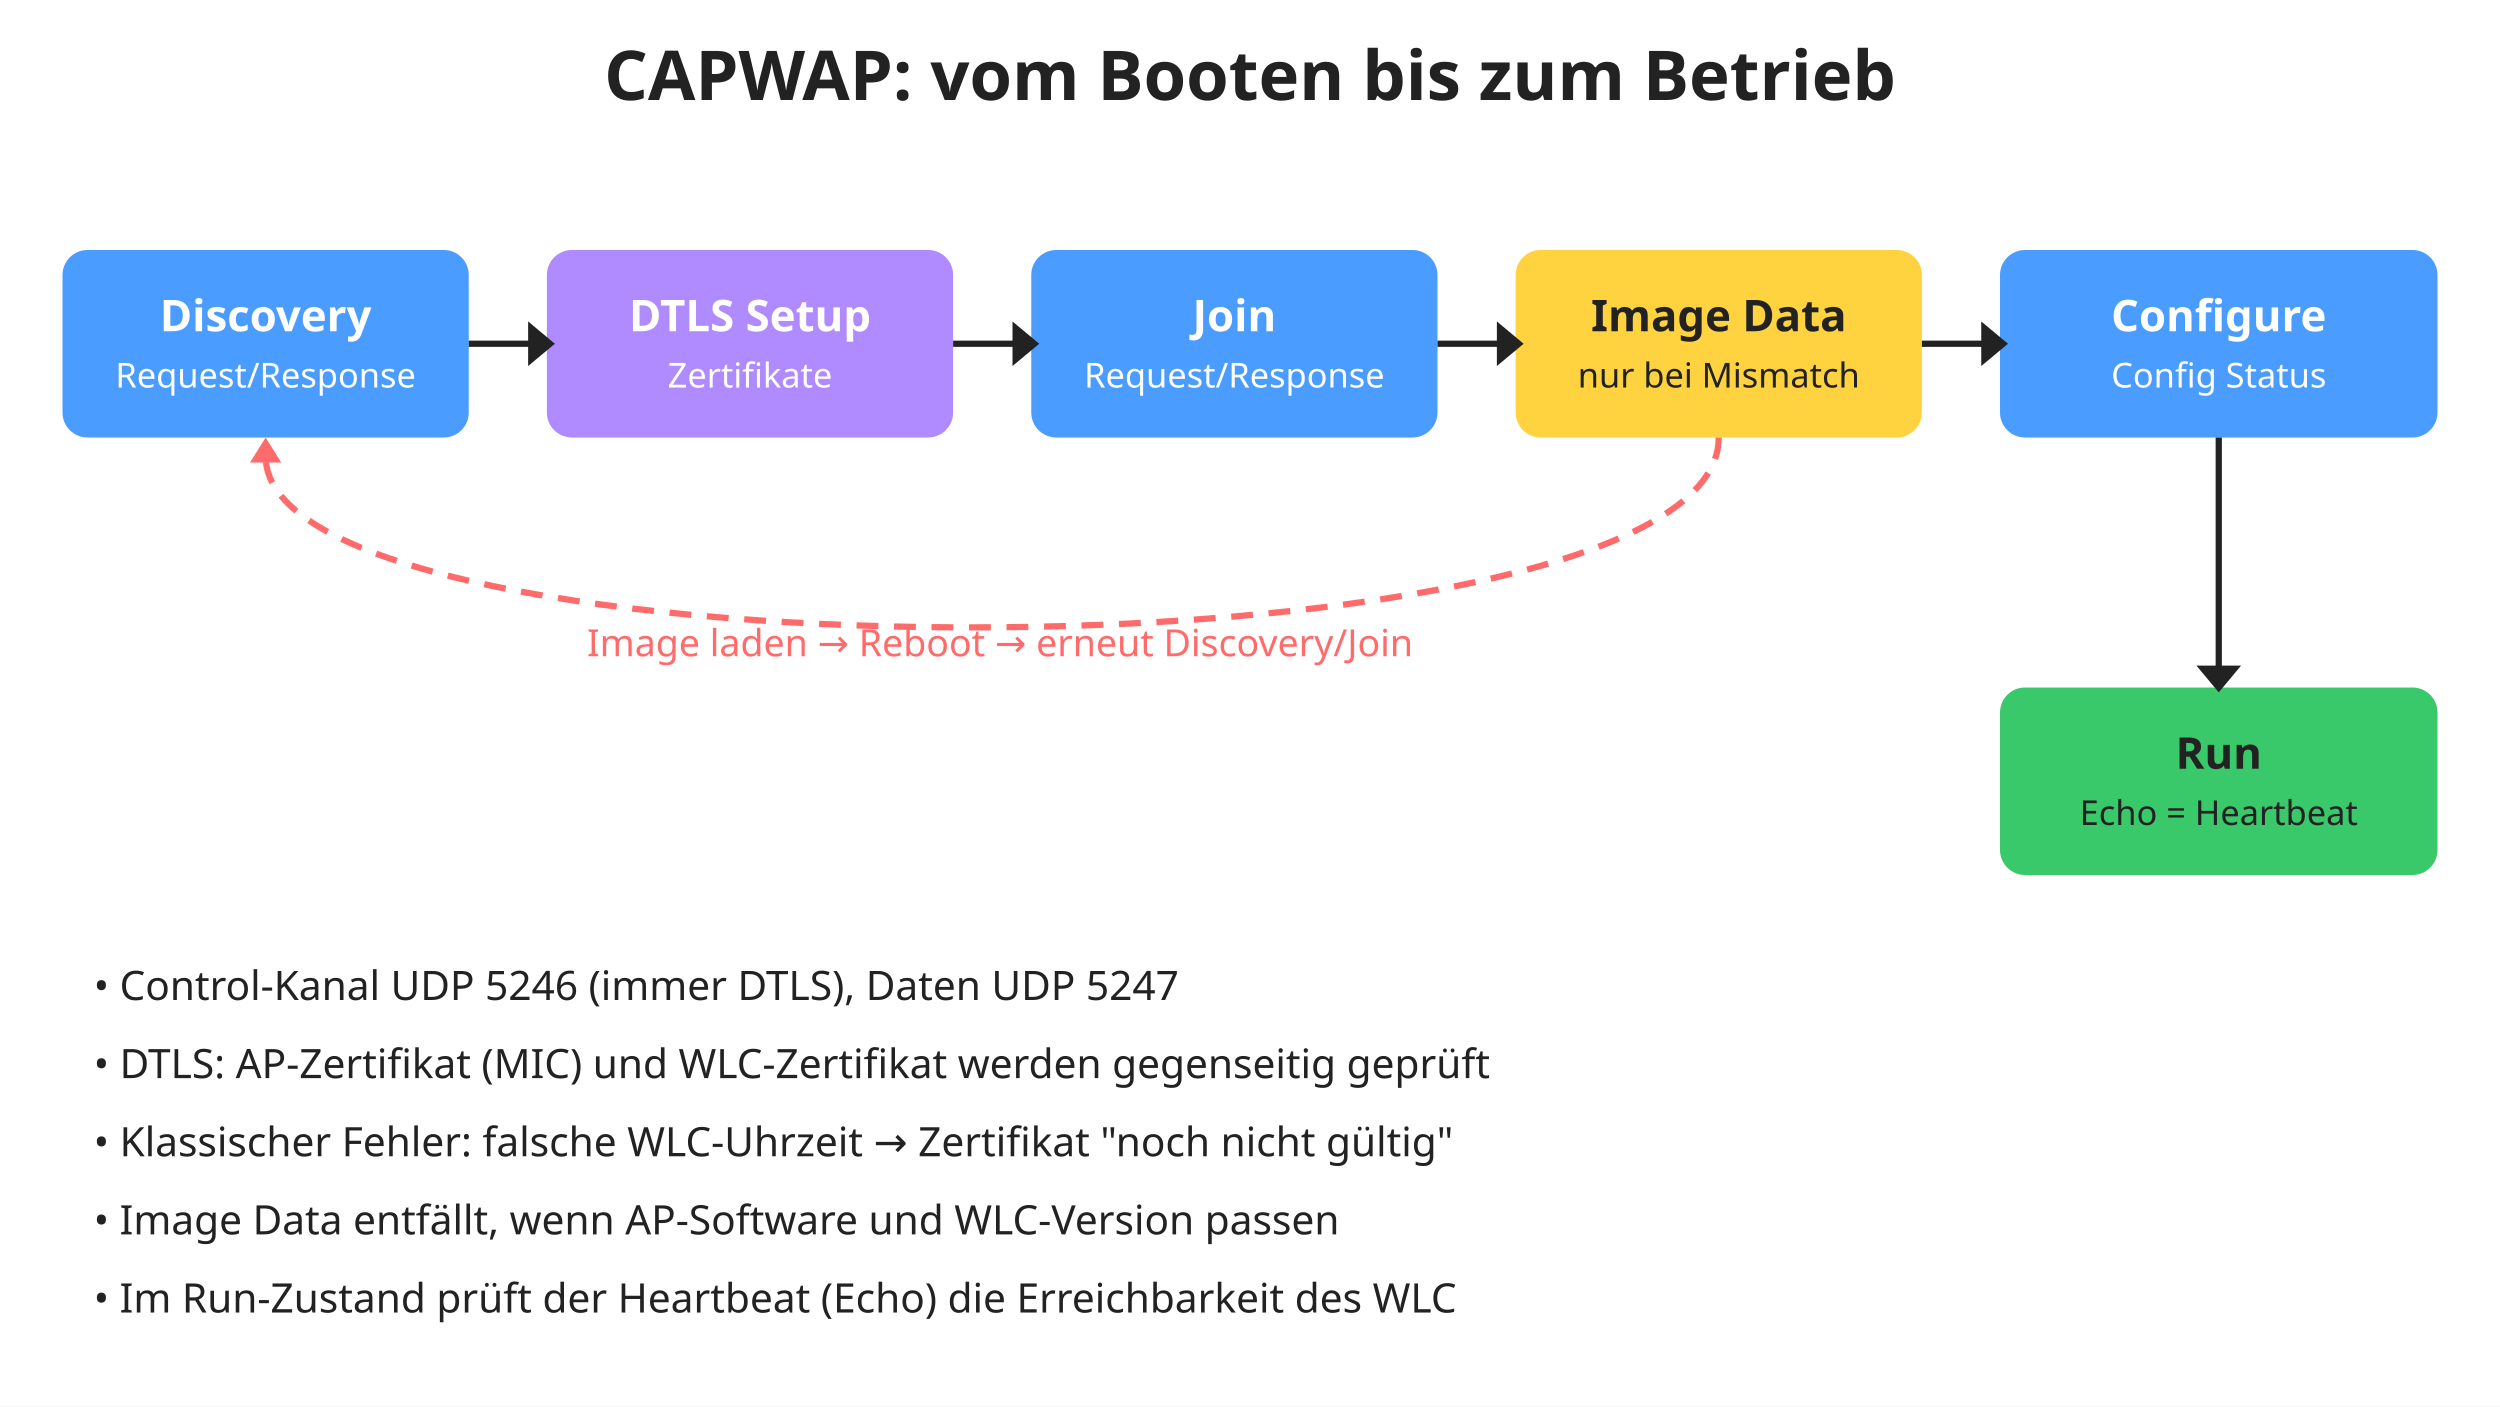
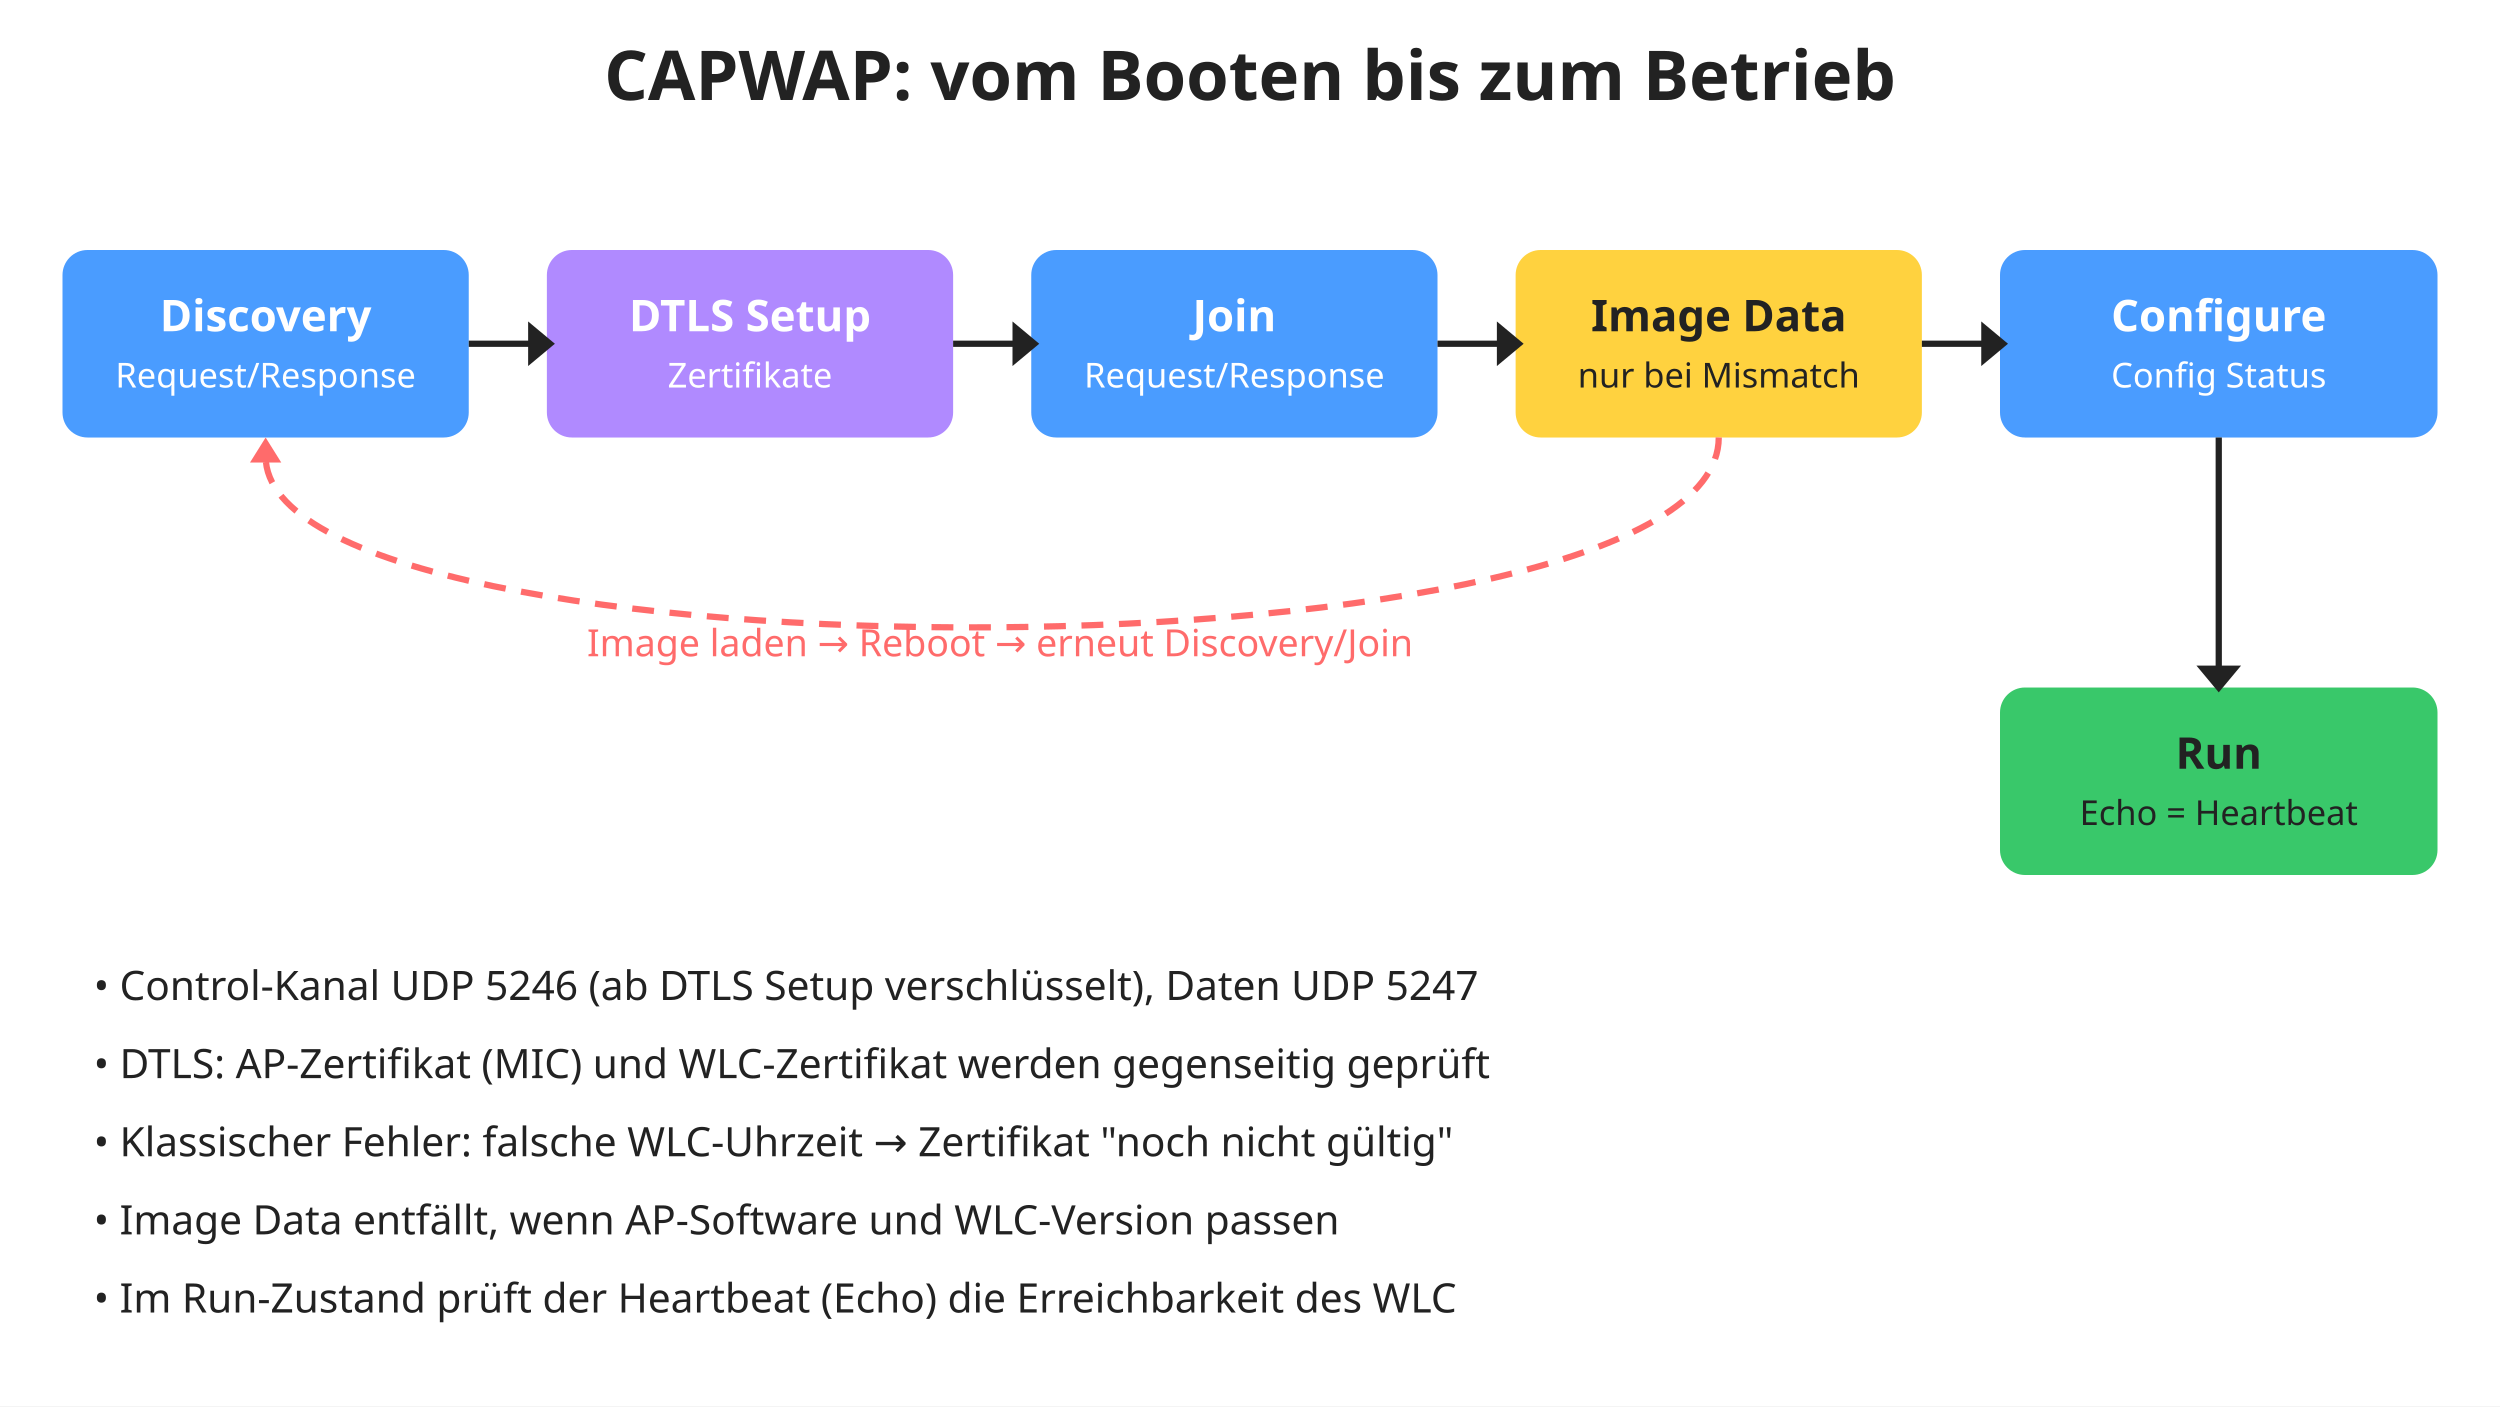
<svg xmlns="http://www.w3.org/2000/svg" viewBox="0 0 800 450" font-family="sans-serif">
  <rect width="800" height="450" fill="#ffffff" />
  <text x="400" y="32" text-anchor="middle" font-size="22" font-weight="bold" fill="#222">CAPWAP: vom Booten bis zum Betrieb</text>
  <g font-size="14" text-anchor="middle">
    <rect x="20" y="80" width="130" height="60" rx="8" fill="#4a9cff" />
    <text x="85" y="106" fill="#fff" font-weight="bold">Discovery</text>
    <text x="85" y="124" fill="#fff" font-size="11">Request/Response</text>
    <rect x="175" y="80" width="130" height="60" rx="8" fill="#b08aff" />
    <text x="240" y="106" fill="#fff" font-weight="bold">DTLS Setup</text>
    <text x="240" y="124" fill="#fff" font-size="11">Zertifikate</text>
    <rect x="330" y="80" width="130" height="60" rx="8" fill="#4a9cff" />
    <text x="395" y="106" fill="#fff" font-weight="bold">Join</text>
    <text x="395" y="124" fill="#fff" font-size="11">Request/Response</text>
    <rect x="485" y="80" width="130" height="60" rx="8" fill="#ffd23f" />
    <text x="550" y="106" fill="#222" font-weight="bold">Image Data</text>
    <text x="550" y="124" fill="#222" font-size="11">nur bei Mismatch</text>
    <rect x="640" y="80" width="140" height="60" rx="8" fill="#4a9cff" />
    <text x="710" y="106" fill="#fff" font-weight="bold">Configure</text>
    <text x="710" y="124" fill="#fff" font-size="11">Config Status</text>
    <rect x="640" y="220" width="140" height="60" rx="8" fill="#39c86a" />
    <text x="710" y="246" fill="#222" font-weight="bold">Run</text>
    <text x="710" y="264" fill="#222" font-size="11">Echo = Heartbeat</text>
  </g>
  <g stroke="#222" stroke-width="2" fill="#222">
    <line x1="150" y1="110" x2="170" y2="110" />
    <polygon points="170,105 176,110 170,115" />
    <line x1="305" y1="110" x2="325" y2="110" />
    <polygon points="325,105 331,110 325,115" />
    <line x1="460" y1="110" x2="480" y2="110" />
    <polygon points="480,105 486,110 480,115" />
    <line x1="615" y1="110" x2="635" y2="110" />
    <polygon points="635,105 641,110 635,115" />
    <line x1="710" y1="140" x2="710" y2="214" />
    <polygon points="705,214 710,220 715,214" />
  </g>
  <path d="M550,140 C550,220 85,220 85,146" fill="none" stroke="#ff6b6b" stroke-width="2" stroke-dasharray="7,5" />
  <polygon points="80,148 85,140 90,148" fill="#ff6b6b" />
  <text x="320" y="210" text-anchor="middle" font-size="12" fill="#ff6b6b">Image laden → Reboot → erneut Discovery/Join</text>
  <g font-size="13" fill="#222">
-     <text x="30" y="320">• Control-Kanal UDP 5246 (immer DTLS), Daten UDP 5247</text>
+     <text x="30" y="320">• Control-Kanal UDP 5246 (ab DTLS Setup verschlüsselt), Daten UDP 5247</text>
    <text x="30" y="345">• DTLS: AP-Zertifikat (MIC) und WLC-Zertifikat werden gegenseitig geprüft</text>
    <text x="30" y="370">• Klassischer Fehler: falsche WLC-Uhrzeit → Zertifikat "noch nicht gültig"</text>
    <text x="30" y="395">• Image Data entfällt, wenn AP-Software und WLC-Version passen</text>
    <text x="30" y="420">• Im Run-Zustand prüft der Heartbeat (Echo) die Erreichbarkeit des WLC</text>
  </g>
</svg>
